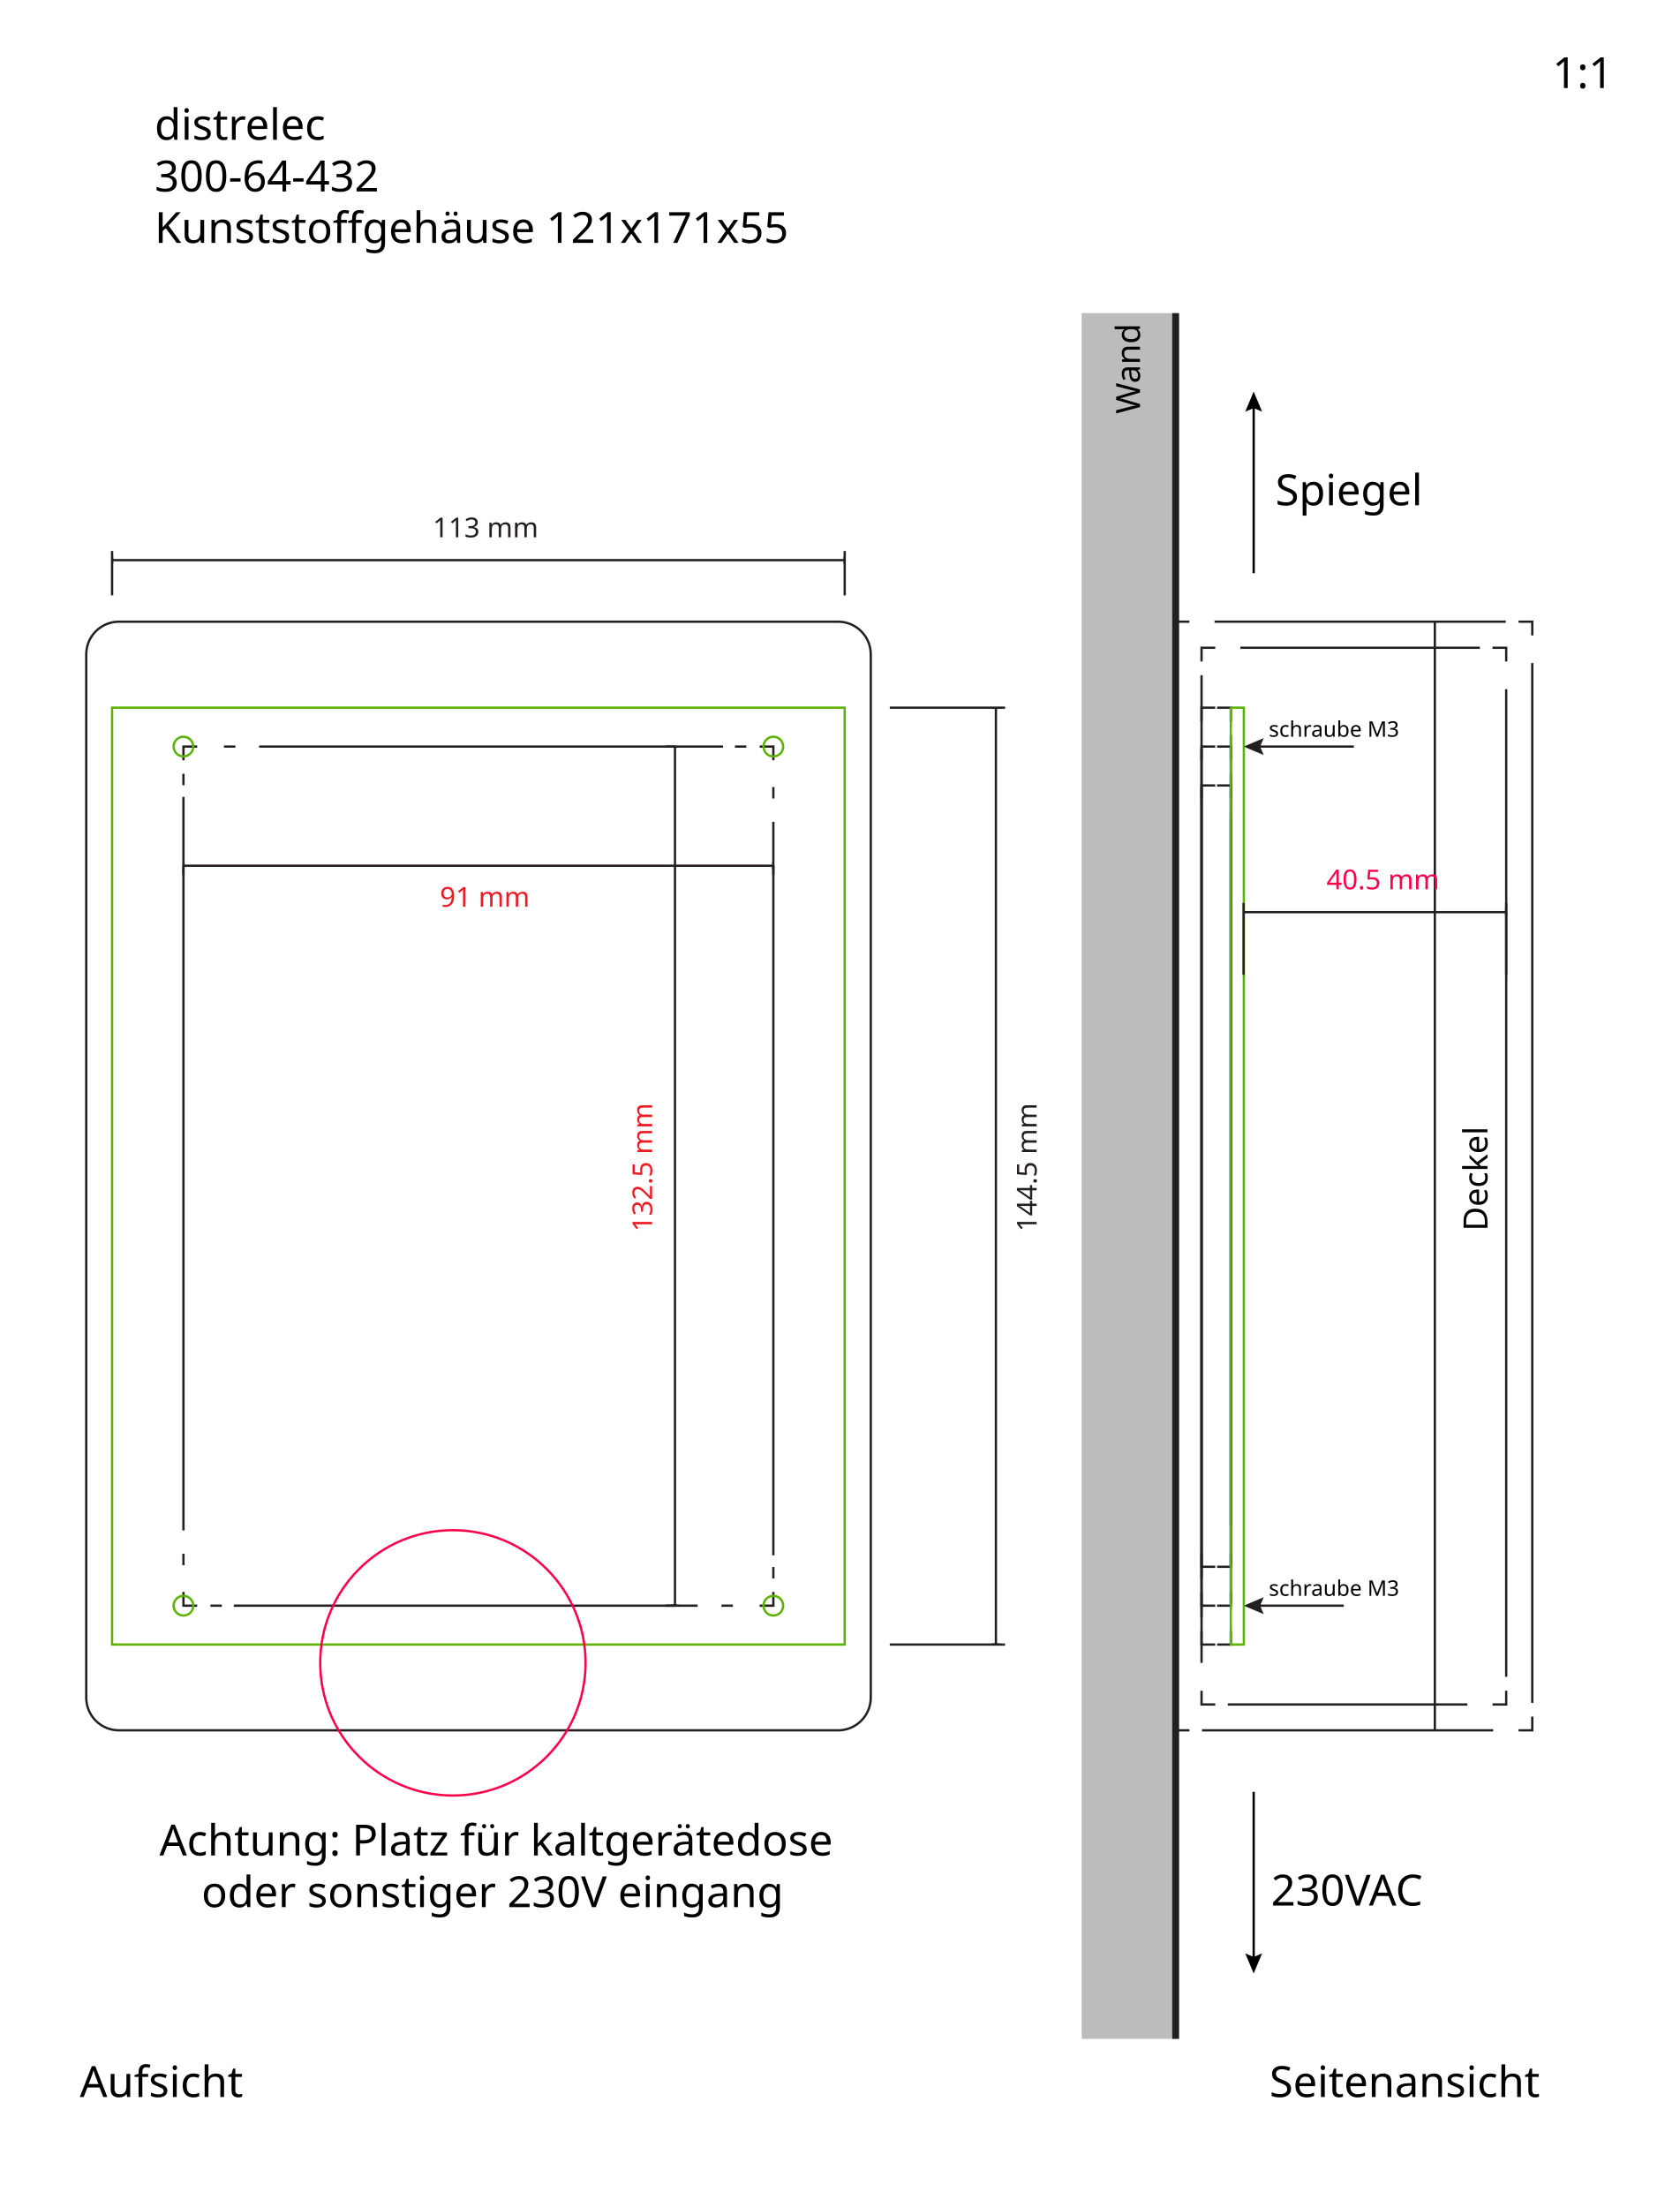
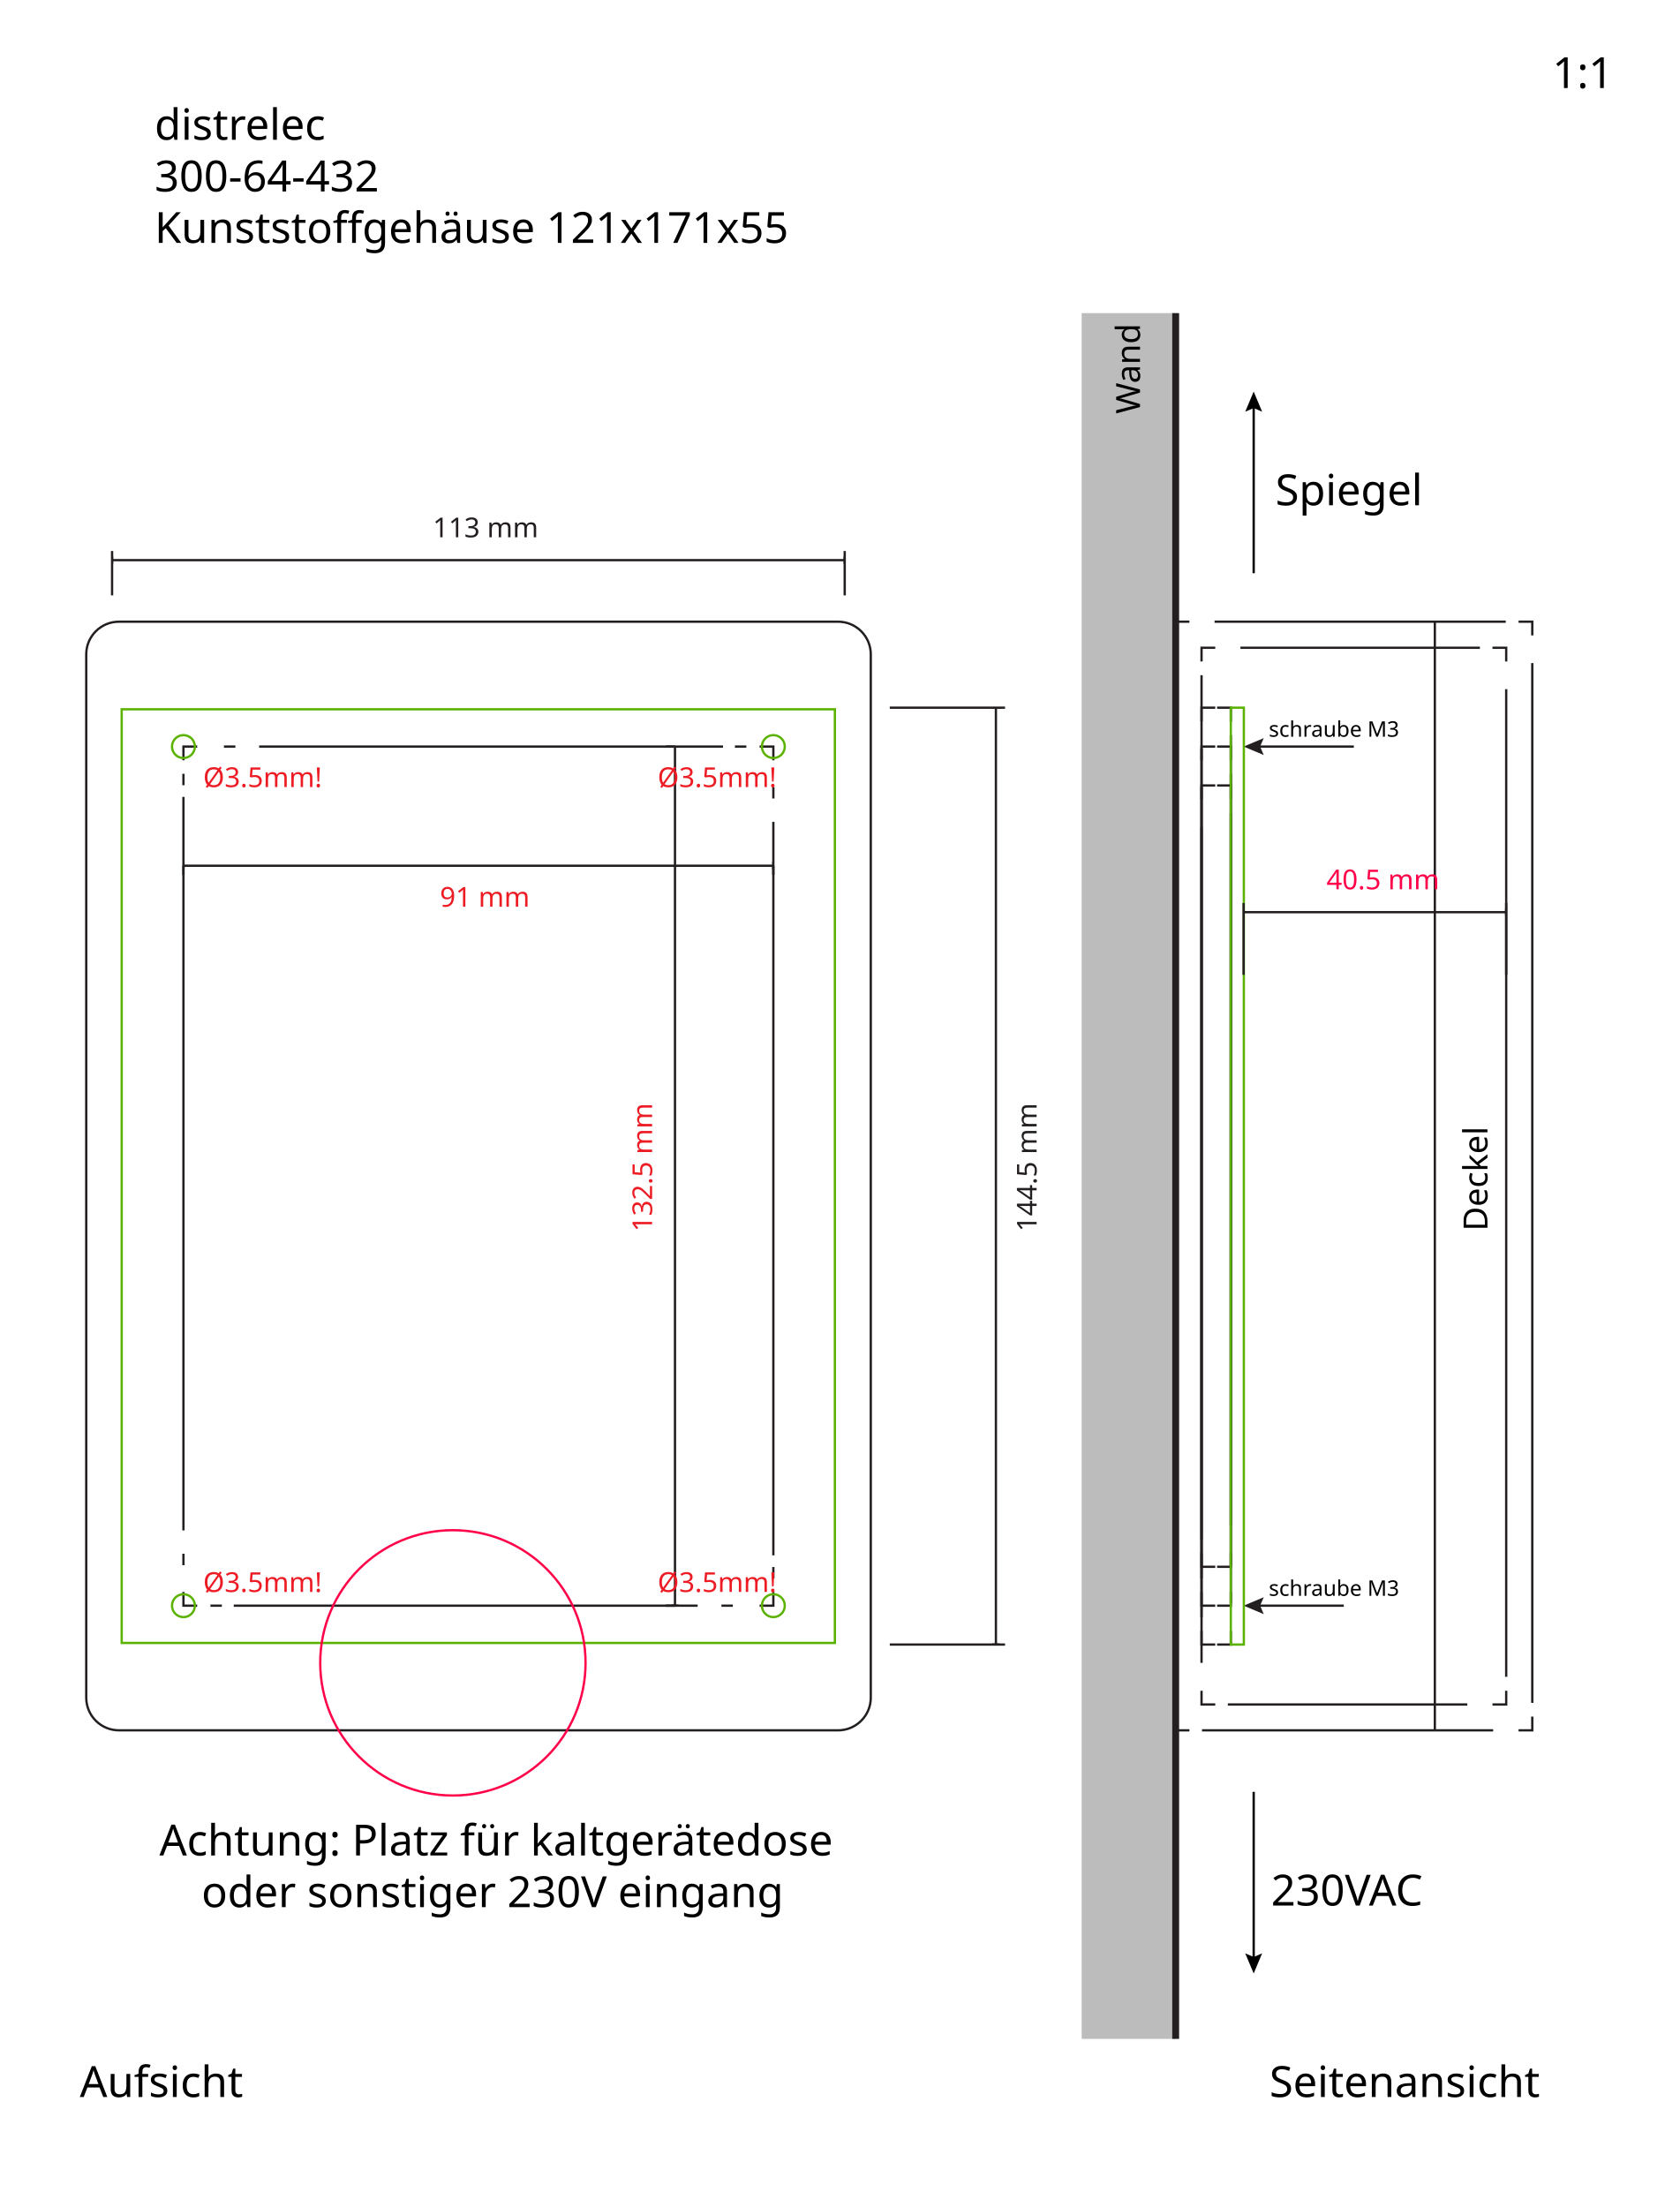
<svg xmlns="http://www.w3.org/2000/svg" id="Layer_1" data-name="Layer 1" version="1.1" viewBox="0 0 734.3 964.9">
  <defs>
    <style>
      .cls-1 {
        stroke: #5bb200;
      }

-       .cls-1, .cls-2, .cls-3, .cls-4, .cls-5, .cls-6, .cls-7 {
+       .cls-1, .cls-2, .cls-3, .cls-4, .cls-5, .cls-6 {
        fill: none;
        stroke-miterlimit: 10;
      }

+       .cls-7 {
+         fill: #ff0049;
+       }
+ 
+       .cls-7, .cls-8, .cls-9, .cls-10, .cls-11, .cls-12 {
+         font-family: MyriadWebPro, 'Myriad Web Pro';
+       }
+ 
+       .cls-7, .cls-8, .cls-9, .cls-10, .cls-11, .cls-12, .cls-13 {
+         isolation: isolate;
+       }
+ 
+       .cls-7, .cls-10, .cls-12 {
+         font-size: 12px;
+       }
+ 
      .cls-8 {
-         fill: #ff0049;
-       }
- 
-       .cls-8, .cls-9, .cls-10, .cls-11, .cls-12, .cls-13 {
-         font-family: MyriadWebPro, 'Myriad Web Pro';
-       }
- 
-       .cls-8, .cls-9, .cls-10, .cls-11, .cls-12, .cls-13, .cls-14 {
-         isolation: isolate;
-       }
- 
-       .cls-8, .cls-11, .cls-13 {
-         font-size: 12px;
+         font-size: 9.4px;
+       }
+ 
+       .cls-8, .cls-9, .cls-14, .cls-11 {
+         fill: #000;
+       }
+ 
+       .cls-2, .cls-3, .cls-6 {
+         stroke: #231f20;
      }

      .cls-9 {
-         font-size: 9.4px;
-       }
- 
-       .cls-9, .cls-10, .cls-15, .cls-12 {
-         fill: #000;
-       }
- 
-       .cls-2, .cls-3, .cls-4, .cls-7 {
-         stroke: #231f20;
-       }
- 
-       .cls-10 {
        font-size: 14.6px;
      }

-       .cls-3 {
+       .cls-3, .cls-4 {
        stroke-dasharray: 0 0 0 0 0 0 0 0 0 0 0 0;
      }

-       .cls-11, .cls-16 {
+       .cls-10, .cls-15 {
        fill: #231f20;
      }

+       .cls-14, .cls-16, .cls-15 {
+         stroke-width: 0px;
+       }
+ 
      .cls-4 {
-         stroke-dasharray: 0 0 0 0 0 0 0 10;
-       }
- 
-       .cls-15, .cls-17, .cls-16 {
-         stroke-width: 0px;
-       }
- 
-       .cls-12 {
+         stroke: #ff0049;
+       }
+ 
+       .cls-11 {
        font-size: 18.8px;
      }

      .cls-5 {
        stroke: #000;
      }

-       .cls-13 {
+       .cls-12 {
        fill: #ed1c24;
      }

-       .cls-17 {
+       .cls-16 {
        fill: #bcbcbc;
      }

      .cls-6 {
-         stroke: #ff0049;
-         stroke-dasharray: 0 0 0 0 0 0 4 0 0 0 0 0;
-       }
- 
-       .cls-7 {
        stroke-width: 3px;
      }
    </style>
  </defs>
-   <rect class="cls-17" x="472.9" y="136.9" width="41" height="754.5" />
+   <rect class="cls-16" x="472.9" y="136.9" width="41" height="754.5" />
  <g>
    <polyline class="cls-2" points="338.1 696 338.1 702 332.1 702" />
    <g>
      <line class="cls-2" x1="320.4" y1="702" x2="315.4" y2="702" />
      <line class="cls-3" x1="305" y1="702" x2="102.2" y2="702" />
      <line class="cls-2" x1="97" y1="702" x2="92" y2="702" />
    </g>
    <polyline class="cls-2" points="86.2 702 80.2 702 80.2 696" />
    <g>
      <line class="cls-2" x1="80.2" y1="684.3" x2="80.2" y2="679.3" />
      <line class="cls-3" x1="80.2" y1="669.1" x2="80.2" y2="348.4" />
      <line class="cls-2" x1="80.2" y1="343.3" x2="80.2" y2="338.3" />
    </g>
    <polyline class="cls-2" points="80.2 332.4 80.2 326.4 86.2 326.4" />
    <g>
      <line class="cls-2" x1="97.9" y1="326.4" x2="102.9" y2="326.4" />
      <line class="cls-3" x1="113.3" y1="326.4" x2="316.1" y2="326.4" />
      <line class="cls-2" x1="321.3" y1="326.4" x2="326.3" y2="326.4" />
    </g>
    <polyline class="cls-2" points="332.1 326.4 338.1 326.4 338.1 332.4" />
    <g>
      <line class="cls-2" x1="338.1" y1="344.1" x2="338.1" y2="349.1" />
      <line class="cls-3" x1="338.1" y1="359.3" x2="338.1" y2="680" />
      <line class="cls-2" x1="338.1" y1="685.1" x2="338.1" y2="690.1" />
    </g>
  </g>
  <g>
-     <rect class="cls-1" x="49" y="309.4" width="320.3" height="409.6" />
-     <circle class="cls-1" cx="80.2" cy="326.4" r="4.3" />
-     <circle class="cls-1" cx="338.1" cy="326.4" r="4.3" />
-     <circle class="cls-1" cx="80.2" cy="702" r="4.3" />
-     <circle class="cls-1" cx="338.1" cy="702" r="4.3" />
+     <rect class="cls-1" x="53.2" y="310.1" width="311.8" height="408.2" />
+     <circle class="cls-1" cx="80.2" cy="326.4" r="5" />
+     <circle class="cls-1" cx="338.1" cy="326.4" r="5" />
+     <circle class="cls-1" cx="80.2" cy="702" r="5" />
+     <circle class="cls-1" cx="338.1" cy="702" r="5" />
  </g>
  <rect class="cls-3" x="37.7" y="271.8" width="343" height="484.7" rx="14.3" ry="14.3" />
  <g>
    <polyline class="cls-3" points="669.9 750.5 669.9 756.5 663.9 756.5" />
    <line class="cls-3" x1="652.8" y1="756.5" x2="525.5" y2="756.5" />
    <polyline class="cls-3" points="520 756.5 514 756.5 514 750.5" />
    <line class="cls-3" x1="514" y1="738.4" x2="514" y2="283.9" />
    <polyline class="cls-3" points="514 277.8 514 271.8 520 271.8" />
    <line class="cls-3" x1="531" y1="271.8" x2="658.3" y2="271.8" />
    <polyline class="cls-3" points="663.9 271.8 669.9 271.8 669.9 277.8" />
    <line class="cls-3" x1="669.9" y1="289.9" x2="669.9" y2="744.5" />
  </g>
  <g>
    <polyline class="cls-3" points="658.5 739.2 658.5 745.2 652.5 745.2" />
    <line class="cls-3" x1="641.5" y1="745.2" x2="536.8" y2="745.2" />
    <polyline class="cls-3" points="531.3 745.2 525.3 745.2 525.3 739.2" />
    <line class="cls-3" x1="525.3" y1="727" x2="525.3" y2="295.2" />
    <polyline class="cls-3" points="525.3 289.2 525.3 283.2 531.3 283.2" />
    <line class="cls-3" x1="542.3" y1="283.2" x2="647" y2="283.2" />
    <polyline class="cls-3" points="652.5 283.2 658.5 283.2 658.5 289.2" />
    <line class="cls-3" x1="658.5" y1="301.3" x2="658.5" y2="733.1" />
  </g>
-   <g class="cls-14">
-     <g class="cls-14">
-       <g class="cls-14">
-         <g class="cls-14">
-           <text class="cls-12" transform="translate(67.6 61.1)">
-             <tspan x="0" y="0">distrelec</tspan>
-           </text>
-         </g>
-       </g>
-     </g>
-     <g class="cls-14">
-       <g class="cls-14">
-         <g class="cls-14">
-           <text class="cls-12" transform="translate(67.6 83.7)">
-             <tspan x="0" y="0">300-64-432</tspan>
-           </text>
-         </g>
-       </g>
-     </g>
-     <g class="cls-14">
-       <g class="cls-14">
-         <g class="cls-14">
-           <text class="cls-12" transform="translate(67.6 106.2)">
-             <tspan x="0" y="0">Kunststoffgehäuse 121x171x55</tspan>
-           </text>
-         </g>
-       </g>
-     </g>
-   </g>
-   <g class="cls-14">
-     <g class="cls-14">
-       <g class="cls-14">
-         <g class="cls-14">
-           <text class="cls-12" transform="translate(34.9 916.8)">
-             <tspan x="0" y="0">Aufsicht</tspan>
-           </text>
-         </g>
-       </g>
-     </g>
-   </g>
-   <g class="cls-14">
-     <g class="cls-14">
-       <g class="cls-14">
-         <g class="cls-14">
-           <text class="cls-12" transform="translate(69.7 811.2)">
-             <tspan x="0" y="0">Achtung: Platz für kaltgerätedose</tspan>
-             <tspan x="18.4" y="22.6">oder sonstiger 230V eingang</tspan>
-           </text>
-         </g>
-       </g>
-     </g>
-   </g>
-   <g class="cls-14">
-     <g class="cls-14">
-       <g class="cls-14">
-         <g class="cls-14">
-           <text class="cls-12" transform="translate(557.6 220.9)">
-             <tspan x="0" y="0">Spiegel</tspan>
-           </text>
-         </g>
-       </g>
-     </g>
-   </g>
-   <g class="cls-14">
-     <g class="cls-14">
-       <g class="cls-14">
-         <g class="cls-14">
-           <text class="cls-12" transform="translate(555 916.8)">
-             <tspan x="0" y="0">Seitenansicht</tspan>
-           </text>
-         </g>
-       </g>
-     </g>
-   </g>
-   <g class="cls-14">
-     <g class="cls-14">
-       <g class="cls-14">
-         <g class="cls-14">
-           <text class="cls-9" transform="translate(554.7 322.1)">
-             <tspan x="0" y="0">schraube M3</tspan>
-           </text>
-         </g>
-       </g>
-     </g>
-   </g>
-   <g class="cls-14">
-     <g class="cls-14">
-       <g class="cls-14">
-         <g class="cls-14">
-           <text class="cls-9" transform="translate(554.7 697.7)">
-             <tspan x="0" y="0">schraube M3</tspan>
-           </text>
-         </g>
-       </g>
-     </g>
-   </g>
-   <g class="cls-14">
-     <g class="cls-14">
-       <g class="cls-14">
-         <g class="cls-14">
-           <text class="cls-10" transform="translate(650.3 538.2) rotate(-90)">
-             <tspan x="0" y="0">Deckel</tspan>
-           </text>
+   <g class="cls-13">
+     <g class="cls-13">
+       <g class="cls-13">
+         <g class="cls-13">
+           <g class="cls-13">
+             <text class="cls-11" transform="translate(67.6 61.1)">
+               <tspan x="0" y="0">distrelec</tspan>
+             </text>
+           </g>
+         </g>
+       </g>
+     </g>
+     <g class="cls-13">
+       <g class="cls-13">
+         <g class="cls-13">
+           <g class="cls-13">
+             <text class="cls-11" transform="translate(67.6 83.7)">
+               <tspan x="0" y="0">300-64-432</tspan>
+             </text>
+           </g>
+         </g>
+       </g>
+     </g>
+     <g class="cls-13">
+       <g class="cls-13">
+         <g class="cls-13">
+           <g class="cls-13">
+             <text class="cls-11" transform="translate(67.6 106.2)">
+               <tspan x="0" y="0">Kunststoffgehäuse 121x171x55</tspan>
+             </text>
+           </g>
+         </g>
+       </g>
+     </g>
+   </g>
+   <g class="cls-13">
+     <g class="cls-13">
+       <g class="cls-13">
+         <g class="cls-13">
+           <g class="cls-13">
+             <text class="cls-11" transform="translate(34.9 916.8)">
+               <tspan x="0" y="0">Aufsicht</tspan>
+             </text>
+           </g>
+         </g>
+       </g>
+     </g>
+   </g>
+   <g class="cls-13">
+     <g class="cls-13">
+       <g class="cls-13">
+         <g class="cls-13">
+           <g class="cls-13">
+             <text class="cls-11" transform="translate(69.7 811.2)">
+               <tspan x="0" y="0">Achtung: Platz für kaltgerätedose</tspan>
+             </text>
+             <text class="cls-11" transform="translate(88.1 833.8)">
+               <tspan x="0" y="0">oder sonstiger 230V eingang</tspan>
+             </text>
+           </g>
+         </g>
+       </g>
+     </g>
+   </g>
+   <g class="cls-13">
+     <g class="cls-13">
+       <g class="cls-13">
+         <g class="cls-13">
+           <g class="cls-13">
+             <text class="cls-11" transform="translate(557.6 220.9)">
+               <tspan x="0" y="0">Spiegel</tspan>
+             </text>
+           </g>
+         </g>
+       </g>
+     </g>
+   </g>
+   <g class="cls-13">
+     <g class="cls-13">
+       <g class="cls-13">
+         <g class="cls-13">
+           <g class="cls-13">
+             <text class="cls-11" transform="translate(555 916.8)">
+               <tspan x="0" y="0">Seitenansicht</tspan>
+             </text>
+           </g>
+         </g>
+       </g>
+     </g>
+   </g>
+   <g class="cls-13">
+     <g class="cls-13">
+       <g class="cls-13">
+         <g class="cls-13">
+           <g class="cls-13">
+             <text class="cls-8" transform="translate(554.7 322.1)">
+               <tspan x="0" y="0">schraube M3</tspan>
+             </text>
+           </g>
+         </g>
+       </g>
+     </g>
+   </g>
+   <g class="cls-13">
+     <g class="cls-13">
+       <g class="cls-13">
+         <g class="cls-13">
+           <g class="cls-13">
+             <text class="cls-8" transform="translate(554.7 697.7)">
+               <tspan x="0" y="0">schraube M3</tspan>
+             </text>
+           </g>
+         </g>
+       </g>
+     </g>
+   </g>
+   <g class="cls-13">
+     <g class="cls-13">
+       <g class="cls-13">
+         <g class="cls-13">
+           <g class="cls-13">
+             <text class="cls-9" transform="translate(650.3 538.2) rotate(-90)">
+               <tspan x="0" y="0">Deckel</tspan>
+             </text>
+           </g>
        </g>
      </g>
    </g>
  </g>
  <g>
    <polyline class="cls-2" points="525.3 696 525.3 702 531.3 702" />
    <polyline class="cls-2" points="532.1 702 538.1 702 538.1 696" />
    <line class="cls-3" x1="538.1" y1="684.3" x2="538.1" y2="338.3" />
    <polyline class="cls-2" points="538.1 332.4 538.1 326.4 532.1 326.4" />
    <polyline class="cls-2" points="531.3 326.4 525.3 326.4 525.3 332.4" />
    <line class="cls-3" x1="525.3" y1="344.1" x2="525.3" y2="690.1" />
  </g>
  <g>
    <polyline class="cls-2" points="525.3 713 525.3 719 531.3 719" />
    <polyline class="cls-2" points="532.1 719 538.1 719 538.1 713" />
    <line class="cls-3" x1="538.1" y1="700.9" x2="538.1" y2="321.4" />
    <polyline class="cls-2" points="538.1 315.4 538.1 309.4 532.1 309.4" />
    <polyline class="cls-2" points="531.3 309.4 525.3 309.4 525.3 315.4" />
    <line class="cls-3" x1="525.3" y1="327.4" x2="525.3" y2="707" />
  </g>
  <g>
    <polyline class="cls-2" points="525.3 679 525.3 685 531.3 685" />
    <polyline class="cls-2" points="532.1 685 538.1 685 538.1 679" />
    <line class="cls-3" x1="538.1" y1="666.8" x2="538.1" y2="355.5" />
    <polyline class="cls-2" points="538.1 349.4 538.1 343.4 532.1 343.4" />
    <polyline class="cls-2" points="531.3 343.4 525.3 343.4 525.3 349.4" />
-     <line class="cls-4" x1="525.3" y1="361.6" x2="525.3" y2="672.9" />
+     <line class="cls-3" x1="525.3" y1="361.6" x2="525.3" y2="672.9" />
  </g>
  <g>
    <g>
      <line class="cls-3" x1="549.7" y1="326.4" x2="591.9" y2="326.4" />
-       <polygon class="cls-16" points="552.5 330.1 550.9 326.4 552.5 322.7 543.7 326.4 552.5 330.1" />
+       <polygon class="cls-15" points="552.5 330.1 550.9 326.4 552.5 322.7 543.7 326.4 552.5 330.1" />
    </g>
    <g>
      <line class="cls-3" x1="549.7" y1="702" x2="587.5" y2="702" />
-       <polygon class="cls-16" points="552.5 705.7 550.9 702 552.5 698.3 543.7 702 552.5 705.7" />
+       <polygon class="cls-15" points="552.5 705.7 550.9 702 552.5 698.3 543.7 702 552.5 705.7" />
    </g>
  </g>
  <rect class="cls-1" x="538.1" y="309.4" width="5.7" height="409.6" />
-   <line class="cls-7" x1="514" y1="891.4" x2="514" y2="136.9" />
+   <line class="cls-6" x1="514" y1="891.4" x2="514" y2="136.9" />
  <line class="cls-3" x1="627.3" y1="271.8" x2="627.3" y2="756.5" />
-   <g class="cls-14">
-     <g class="cls-14">
-       <g class="cls-14">
-         <g class="cls-14">
-           <text class="cls-10" transform="translate(498.4 180.9) rotate(-90)">
-             <tspan x="0" y="0">Wand</tspan>
-           </text>
+   <g class="cls-13">
+     <g class="cls-13">
+       <g class="cls-13">
+         <g class="cls-13">
+           <g class="cls-13">
+             <text class="cls-9" transform="translate(498.4 180.9) rotate(-90)">
+               <tspan x="0" y="0">Wand</tspan>
+             </text>
+           </g>
        </g>
      </g>
    </g>
  </g>
  <g id="Manual_Dimension" data-name="Manual Dimension">
    <line class="cls-2" x1="338.1" y1="378.5" x2="338.1" y2="382.5" />
    <line class="cls-2" x1="80.2" y1="378.5" x2="80.2" y2="382.5" />
-     <g class="cls-14">
-       <g class="cls-14">
-         <g class="cls-14">
-           <g class="cls-14">
-             <text class="cls-13" transform="translate(189.2 396.4)">
-               <tspan x="0" y="0" xml:space="preserve"> 91 mm </tspan>
-             </text>
+     <g class="cls-13">
+       <g class="cls-13">
+         <g class="cls-13">
+           <g class="cls-13">
+             <g class="cls-13">
+               <text class="cls-12" transform="translate(189.2 396.4)">
+                 <tspan x="0" y="0" xml:space="preserve"> 91 mm </tspan>
+               </text>
+             </g>
          </g>
        </g>
      </g>
    </g>
    <g>
      <line class="cls-2" x1="80.4" y1="378.5" x2="337.9" y2="378.5" />
-       <rect class="cls-16" x="80.2" y="376.8" width=".5" height="3.2" />
-       <rect class="cls-16" x="337.6" y="376.8" width=".5" height="3.2" />
+       <rect class="cls-15" x="80.2" y="376.8" width=".5" height="3.2" />
+       <rect class="cls-15" x="337.6" y="376.8" width=".5" height="3.2" />
    </g>
  </g>
  <g id="Manual_Dimension-2" data-name="Manual Dimension-2">
    <line class="cls-2" x1="295.1" y1="702" x2="291.1" y2="702" />
    <line class="cls-2" x1="295.1" y1="326.4" x2="291.1" y2="326.4" />
-     <g class="cls-14">
-       <g class="cls-14">
-         <g class="cls-14">
-           <g class="cls-14">
-             <text class="cls-13" transform="translate(285.1 541.6) rotate(-90)">
-               <tspan x="0" y="0" xml:space="preserve"> 132.5 mm </tspan>
-             </text>
+     <g class="cls-13">
+       <g class="cls-13">
+         <g class="cls-13">
+           <g class="cls-13">
+             <g class="cls-13">
+               <text class="cls-12" transform="translate(285.1 541.6) rotate(-90)">
+                 <tspan x="0" y="0" xml:space="preserve"> 132.5 mm </tspan>
+               </text>
+             </g>
          </g>
        </g>
      </g>
    </g>
    <g>
      <line class="cls-2" x1="295.1" y1="326.6" x2="295.1" y2="701.7" />
-       <rect class="cls-16" x="293.5" y="326.4" width="3.2" height=".5" />
-       <rect class="cls-16" x="293.5" y="701.5" width="3.2" height=".5" />
+       <rect class="cls-15" x="293.5" y="326.4" width="3.2" height=".5" />
+       <rect class="cls-15" x="293.5" y="701.5" width="3.2" height=".5" />
    </g>
  </g>
  <g id="Manual_Dimension-3" data-name="Manual Dimension-3">
    <line class="cls-2" x1="389" y1="719" x2="439.4" y2="719" />
    <line class="cls-2" x1="389" y1="309.4" x2="439.4" y2="309.4" />
-     <g class="cls-14">
-       <g class="cls-14">
-         <g class="cls-14">
-           <g class="cls-14">
-             <text class="cls-11" transform="translate(453.2 541.6) rotate(-90)">
-               <tspan x="0" y="0" xml:space="preserve"> 144.5 mm </tspan>
-             </text>
+     <g class="cls-13">
+       <g class="cls-13">
+         <g class="cls-13">
+           <g class="cls-13">
+             <g class="cls-13">
+               <text class="cls-10" transform="translate(453.2 541.6) rotate(-90)">
+                 <tspan x="0" y="0" xml:space="preserve"> 144.5 mm </tspan>
+               </text>
+             </g>
          </g>
        </g>
      </g>
    </g>
    <g>
      <line class="cls-2" x1="435.4" y1="309.6" x2="435.4" y2="718.7" />
-       <rect class="cls-16" x="433.8" y="309.4" width="3.2" height=".5" />
-       <rect class="cls-16" x="433.8" y="718.5" width="3.2" height=".5" />
+       <rect class="cls-15" x="433.8" y="309.4" width="3.2" height=".5" />
+       <rect class="cls-15" x="433.8" y="718.5" width="3.2" height=".5" />
    </g>
  </g>
  <g id="Manual_Dimension-4" data-name="Manual Dimension-4">
    <line class="cls-2" x1="658.5" y1="426.2" x2="658.5" y2="394.8" />
    <line class="cls-2" x1="543.7" y1="426.2" x2="543.7" y2="394.8" />
-     <g class="cls-14">
-       <g class="cls-14">
-         <g class="cls-14">
-           <g class="cls-14">
-             <text class="cls-8" transform="translate(576.8 388.8)">
-               <tspan x="0" y="0" xml:space="preserve"> 40.5 mm </tspan>
-             </text>
+     <g class="cls-13">
+       <g class="cls-13">
+         <g class="cls-13">
+           <g class="cls-13">
+             <g class="cls-13">
+               <text class="cls-7" transform="translate(576.8 388.8)">
+                 <tspan x="0" y="0" xml:space="preserve"> 40.5 mm </tspan>
+               </text>
+             </g>
          </g>
        </g>
      </g>
    </g>
    <g>
      <line class="cls-2" x1="544" y1="398.8" x2="658.3" y2="398.8" />
-       <rect class="cls-16" x="543.7" y="397.2" width=".5" height="3.2" />
-       <rect class="cls-16" x="658" y="397.2" width=".5" height="3.2" />
+       <rect class="cls-15" x="543.7" y="397.2" width=".5" height="3.2" />
+       <rect class="cls-15" x="658" y="397.2" width=".5" height="3.2" />
    </g>
  </g>
  <g id="Manual_Dimension-5" data-name="Manual Dimension-5">
    <line class="cls-2" x1="369.3" y1="260.3" x2="369.3" y2="240.9" />
    <line class="cls-2" x1="49" y1="260.3" x2="49" y2="240.9" />
-     <g class="cls-14">
-       <g class="cls-14">
-         <g class="cls-14">
-           <g class="cls-14">
-             <text class="cls-11" transform="translate(186.1 234.9)">
-               <tspan x="0" y="0" xml:space="preserve"> 113 mm </tspan>
-             </text>
+     <g class="cls-13">
+       <g class="cls-13">
+         <g class="cls-13">
+           <g class="cls-13">
+             <g class="cls-13">
+               <text class="cls-10" transform="translate(186.1 234.9)">
+                 <tspan x="0" y="0" xml:space="preserve"> 113 mm </tspan>
+               </text>
+             </g>
          </g>
        </g>
      </g>
    </g>
    <g>
      <line class="cls-2" x1="49.2" y1="244.9" x2="369.1" y2="244.9" />
-       <rect class="cls-16" x="49" y="243.3" width=".5" height="3.2" />
-       <rect class="cls-16" x="368.8" y="243.3" width=".5" height="3.2" />
-     </g>
-   </g>
-   <g class="cls-14">
-     <g class="cls-14">
-       <g class="cls-14">
-         <g class="cls-14">
-           <text class="cls-12" transform="translate(678.7 38.5)">
-             <tspan x="0" y="0">1:1</tspan>
-           </text>
-         </g>
-       </g>
-     </g>
-   </g>
-   <circle class="cls-6" cx="198" cy="727" r="58" />
+       <rect class="cls-15" x="49" y="243.3" width=".5" height="3.2" />
+       <rect class="cls-15" x="368.8" y="243.3" width=".5" height="3.2" />
+     </g>
+   </g>
+   <g class="cls-13">
+     <g class="cls-13">
+       <g class="cls-13">
+         <g class="cls-13">
+           <g class="cls-13">
+             <text class="cls-11" transform="translate(678.7 38.5)">
+               <tspan x="0" y="0">1:1</tspan>
+             </text>
+           </g>
+         </g>
+       </g>
+     </g>
+   </g>
+   <circle class="cls-4" cx="198" cy="727" r="58" />
  <g>
    <line class="cls-5" x1="548.1" y1="250.6" x2="548.1" y2="177.2" />
-     <polygon class="cls-15" points="551.8 180 548.1 178.4 544.4 180 548.1 171.2 551.8 180" />
-   </g>
-   <g class="cls-14">
-     <g class="cls-14">
-       <g class="cls-14">
-         <g class="cls-14">
-           <text class="cls-12" transform="translate(555.7 833.1)">
-             <tspan x="0" y="0">230VAC</tspan>
-           </text>
+     <polygon class="cls-14" points="551.8 180 548.1 178.4 544.4 180 548.1 171.2 551.8 180" />
+   </g>
+   <g class="cls-13">
+     <g class="cls-13">
+       <g class="cls-13">
+         <g class="cls-13">
+           <g class="cls-13">
+             <text class="cls-11" transform="translate(555.7 833.1)">
+               <tspan x="0" y="0">230VAC</tspan>
+             </text>
+           </g>
        </g>
      </g>
    </g>
  </g>
  <g>
    <line class="cls-5" x1="548.1" y1="783.4" x2="548.1" y2="856.8" />
-     <polygon class="cls-15" points="544.4 854 548.1 855.6 551.8 854 548.1 862.8 544.4 854" />
+     <polygon class="cls-14" points="544.4 854 548.1 855.6 551.8 854 548.1 862.8 544.4 854" />
+   </g>
+   <g class="cls-13">
+     <g class="cls-13">
+       <g class="cls-13">
+         <g class="cls-13">
+           <g class="cls-13">
+             <text class="cls-12" transform="translate(88.8 344.1)">
+               <tspan x="0" y="0">Ø3.5mm!</tspan>
+             </text>
+           </g>
+         </g>
+       </g>
+     </g>
+   </g>
+   <g class="cls-13">
+     <g class="cls-13">
+       <g class="cls-13">
+         <g class="cls-13">
+           <g class="cls-13">
+             <text class="cls-12" transform="translate(88.8 696)">
+               <tspan x="0" y="0">Ø3.5mm!</tspan>
+             </text>
+           </g>
+         </g>
+       </g>
+     </g>
+   </g>
+   <g class="cls-13">
+     <g class="cls-13">
+       <g class="cls-13">
+         <g class="cls-13">
+           <g class="cls-13">
+             <text class="cls-12" transform="translate(287.5 344.1)">
+               <tspan x="0" y="0">Ø3.5mm!</tspan>
+             </text>
+           </g>
+         </g>
+       </g>
+     </g>
+   </g>
+   <g class="cls-13">
+     <g class="cls-13">
+       <g class="cls-13">
+         <g class="cls-13">
+           <g class="cls-13">
+             <text class="cls-12" transform="translate(287.5 696)">
+               <tspan x="0" y="0">Ø3.5mm!</tspan>
+             </text>
+           </g>
+         </g>
+       </g>
+     </g>
  </g>
</svg>
